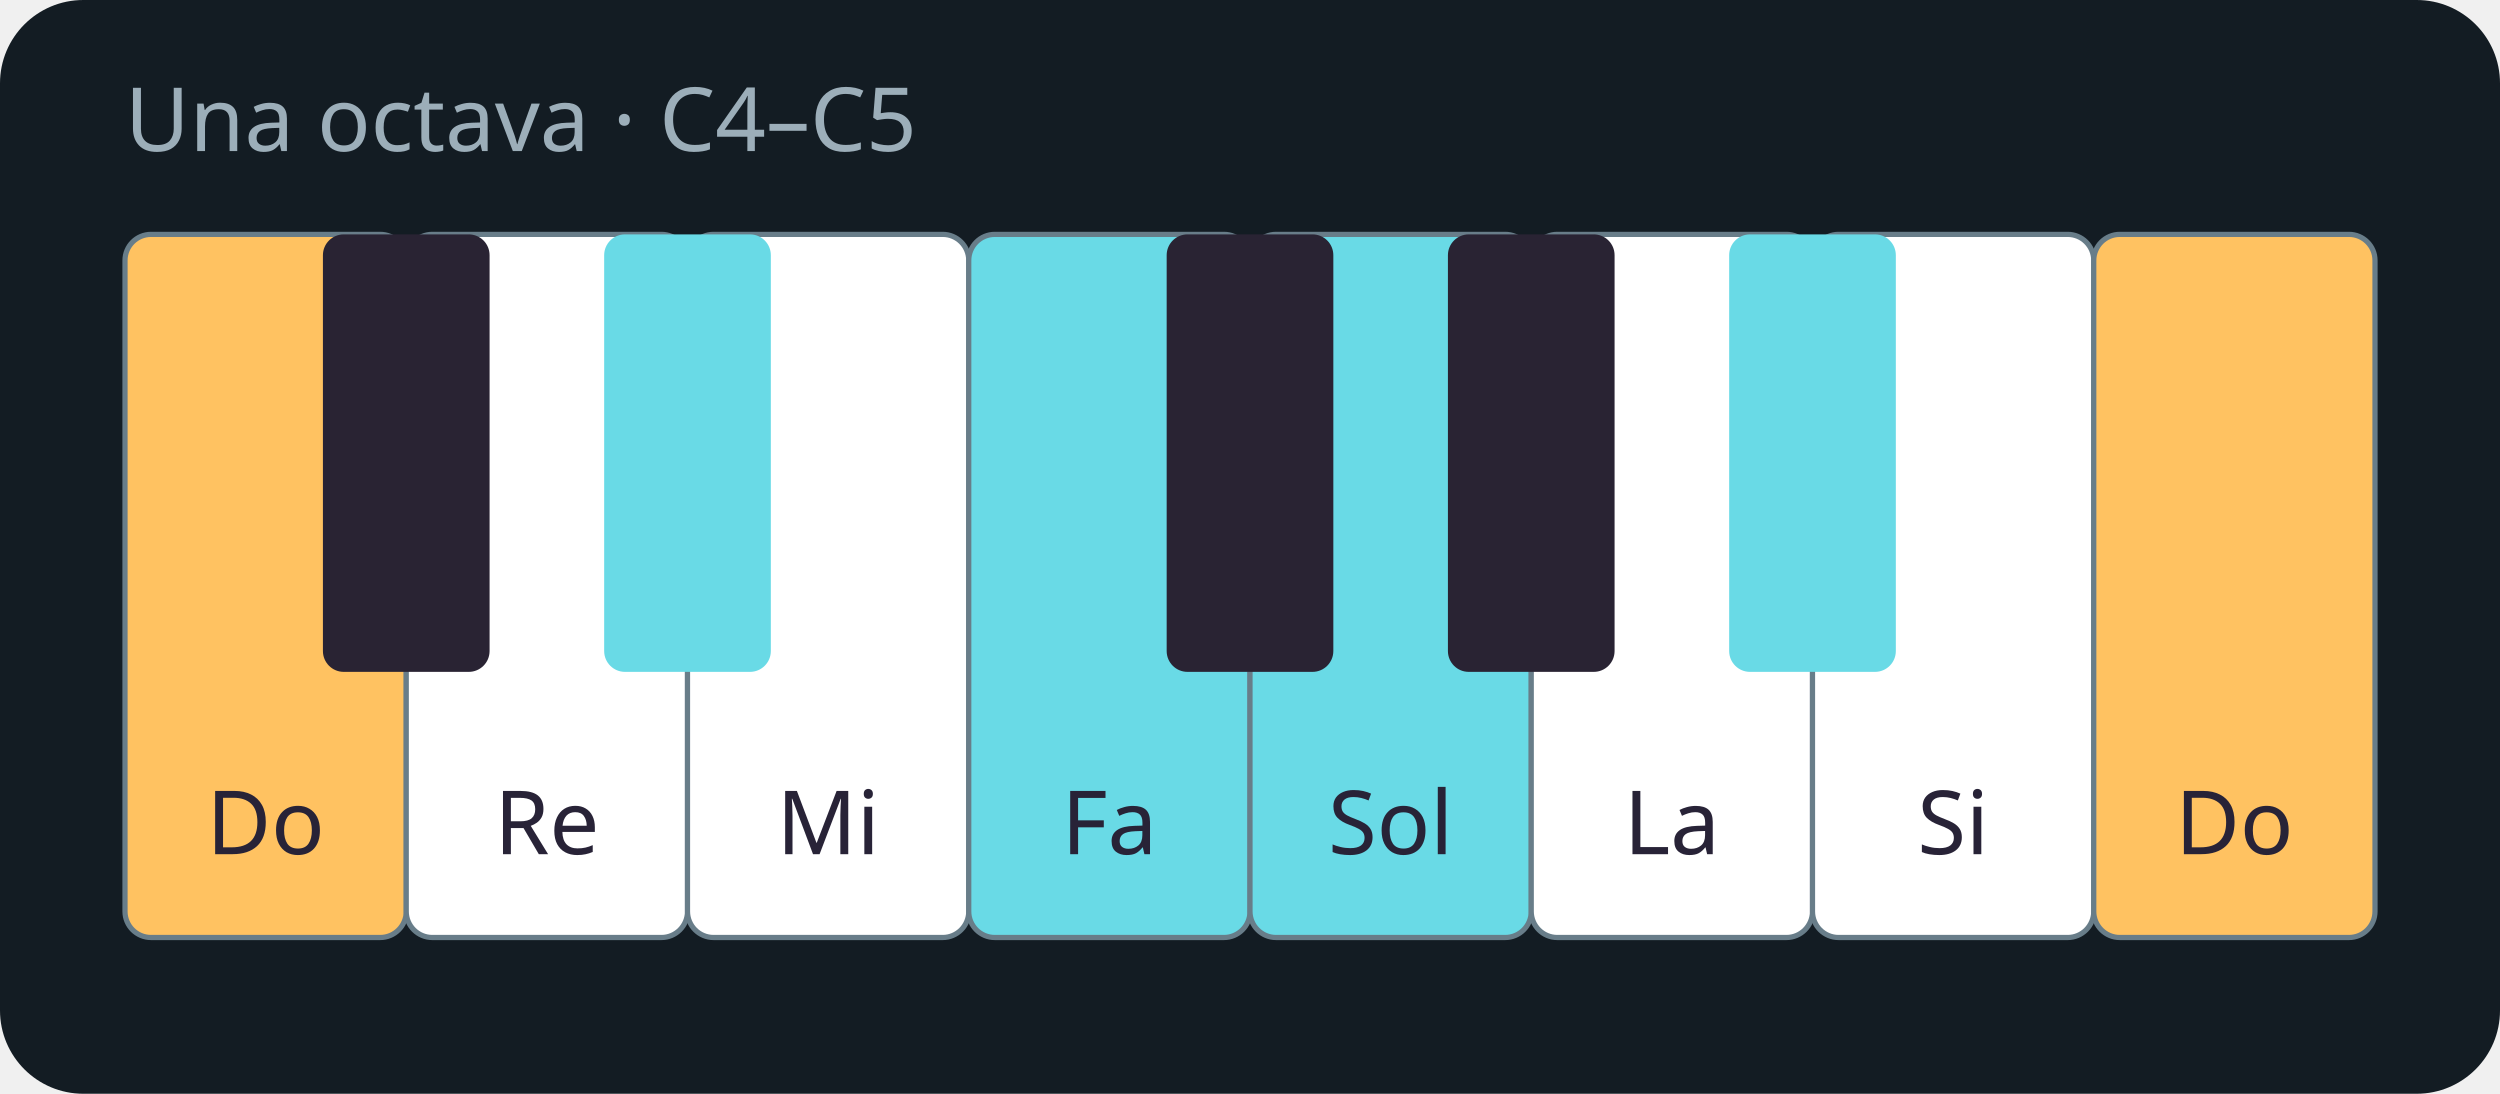
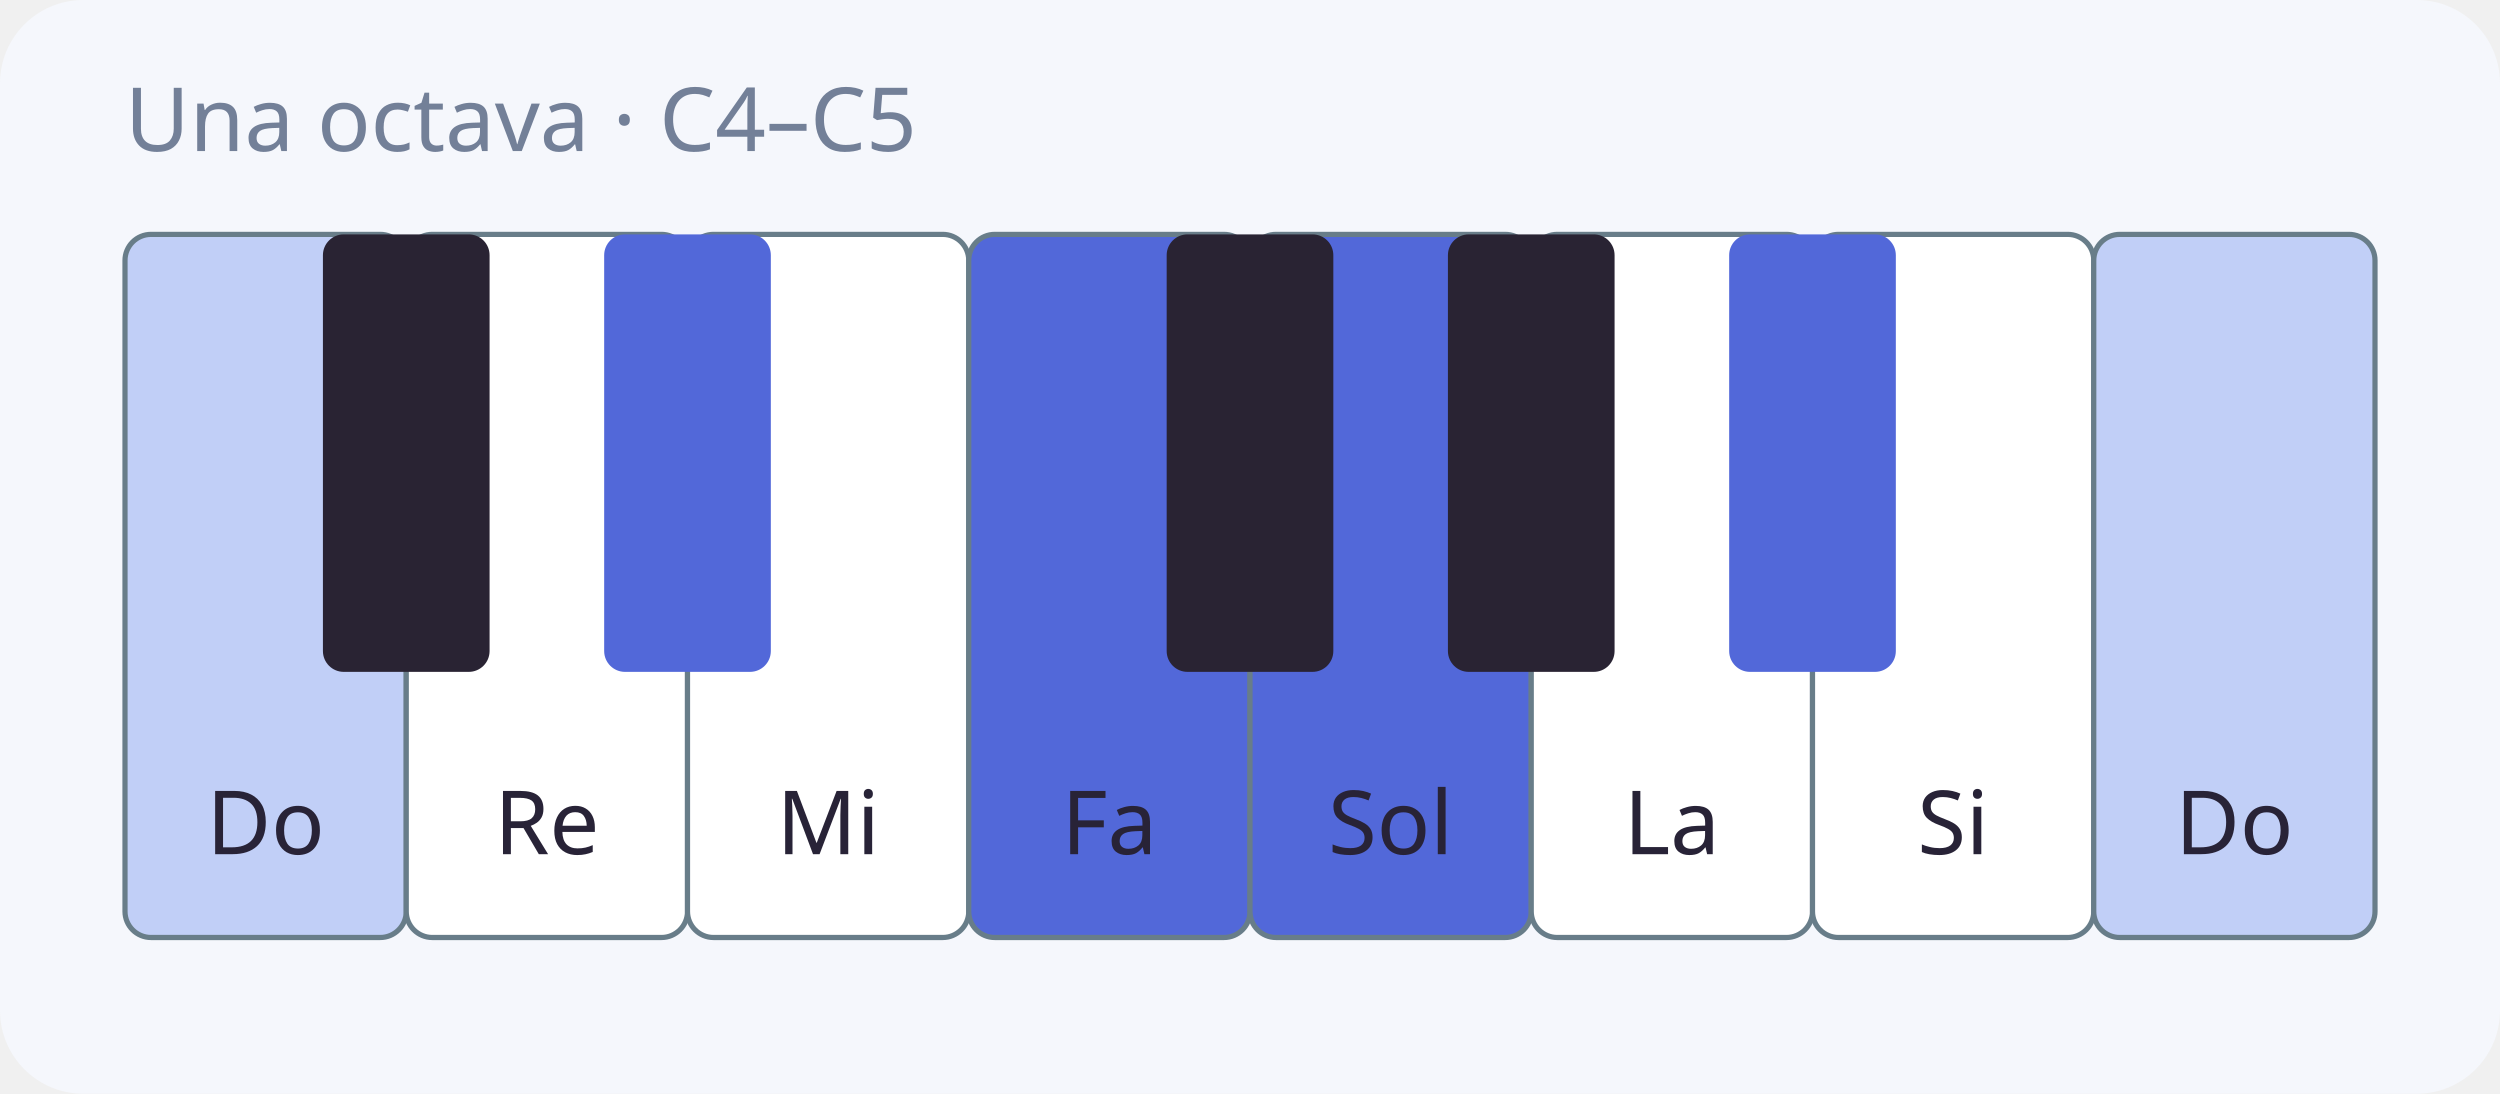
<svg xmlns="http://www.w3.org/2000/svg" viewBox="0 0 480 210" role="img" aria-label="Teclado: notas marcadas de la colección seleccionada">
-   <rect width="480" height="210" rx="16" fill="#131c23" />
-   <text x="24" y="29" font-family="system-ui" font-size="17" fill="#9caeb9">Una octava · C4–C5</text>
-   <rect x="24" y="45" width="54" height="135" rx="5" fill="#ffc261" stroke="#687d89" />
+   <rect width="480" height="210" rx="16" fill="#f5f7fc" />
+   <text x="24" y="29" font-family="system-ui" font-size="17" fill="#738098">Una octava · C4–C5</text>
+   <rect x="24" y="45" width="54" height="135" rx="5" fill="#c1cff7" stroke="#687d89" />
  <text x="51" y="164" text-anchor="middle" fill="#282337" font-family="system-ui" font-size="17">Do</text>
  <rect x="78" y="45" width="54" height="135" rx="5" fill="#fff" stroke="#687d89" />
  <text x="105" y="164" text-anchor="middle" fill="#282337" font-family="system-ui" font-size="17">Re</text>
  <rect x="132" y="45" width="54" height="135" rx="5" fill="#fff" stroke="#687d89" />
  <text x="159" y="164" text-anchor="middle" fill="#282337" font-family="system-ui" font-size="17">Mi</text>
-   <rect x="186" y="45" width="54" height="135" rx="5" fill="#69dae6" stroke="#687d89" />
+   <rect x="186" y="45" width="54" height="135" rx="5" fill="#5268d9" stroke="#687d89" />
  <text x="213" y="164" text-anchor="middle" fill="#282337" font-family="system-ui" font-size="17">Fa</text>
-   <rect x="240" y="45" width="54" height="135" rx="5" fill="#69dae6" stroke="#687d89" />
+   <rect x="240" y="45" width="54" height="135" rx="5" fill="#5268d9" stroke="#687d89" />
  <text x="267" y="164" text-anchor="middle" fill="#282337" font-family="system-ui" font-size="17">Sol</text>
  <rect x="294" y="45" width="54" height="135" rx="5" fill="#fff" stroke="#687d89" />
  <text x="321" y="164" text-anchor="middle" fill="#282337" font-family="system-ui" font-size="17">La</text>
  <rect x="348" y="45" width="54" height="135" rx="5" fill="#fff" stroke="#687d89" />
  <text x="375" y="164" text-anchor="middle" fill="#282337" font-family="system-ui" font-size="17">Si</text>
-   <rect x="402" y="45" width="54" height="135" rx="5" fill="#ffc261" stroke="#687d89" />
+   <rect x="402" y="45" width="54" height="135" rx="5" fill="#c1cff7" stroke="#687d89" />
  <text x="429" y="164" text-anchor="middle" fill="#282337" font-family="system-ui" font-size="17">Do</text>
  <rect x="62" y="45" width="32" height="84" rx="4" fill="#292333" />
-   <rect x="116" y="45" width="32" height="84" rx="4" fill="#69dae6" />
+   <rect x="116" y="45" width="32" height="84" rx="4" fill="#5268d9" />
  <rect x="224" y="45" width="32" height="84" rx="4" fill="#292333" />
  <rect x="278" y="45" width="32" height="84" rx="4" fill="#292333" />
-   <rect x="332" y="45" width="32" height="84" rx="4" fill="#69dae6" />
+   <rect x="332" y="45" width="32" height="84" rx="4" fill="#5268d9" />
</svg>
